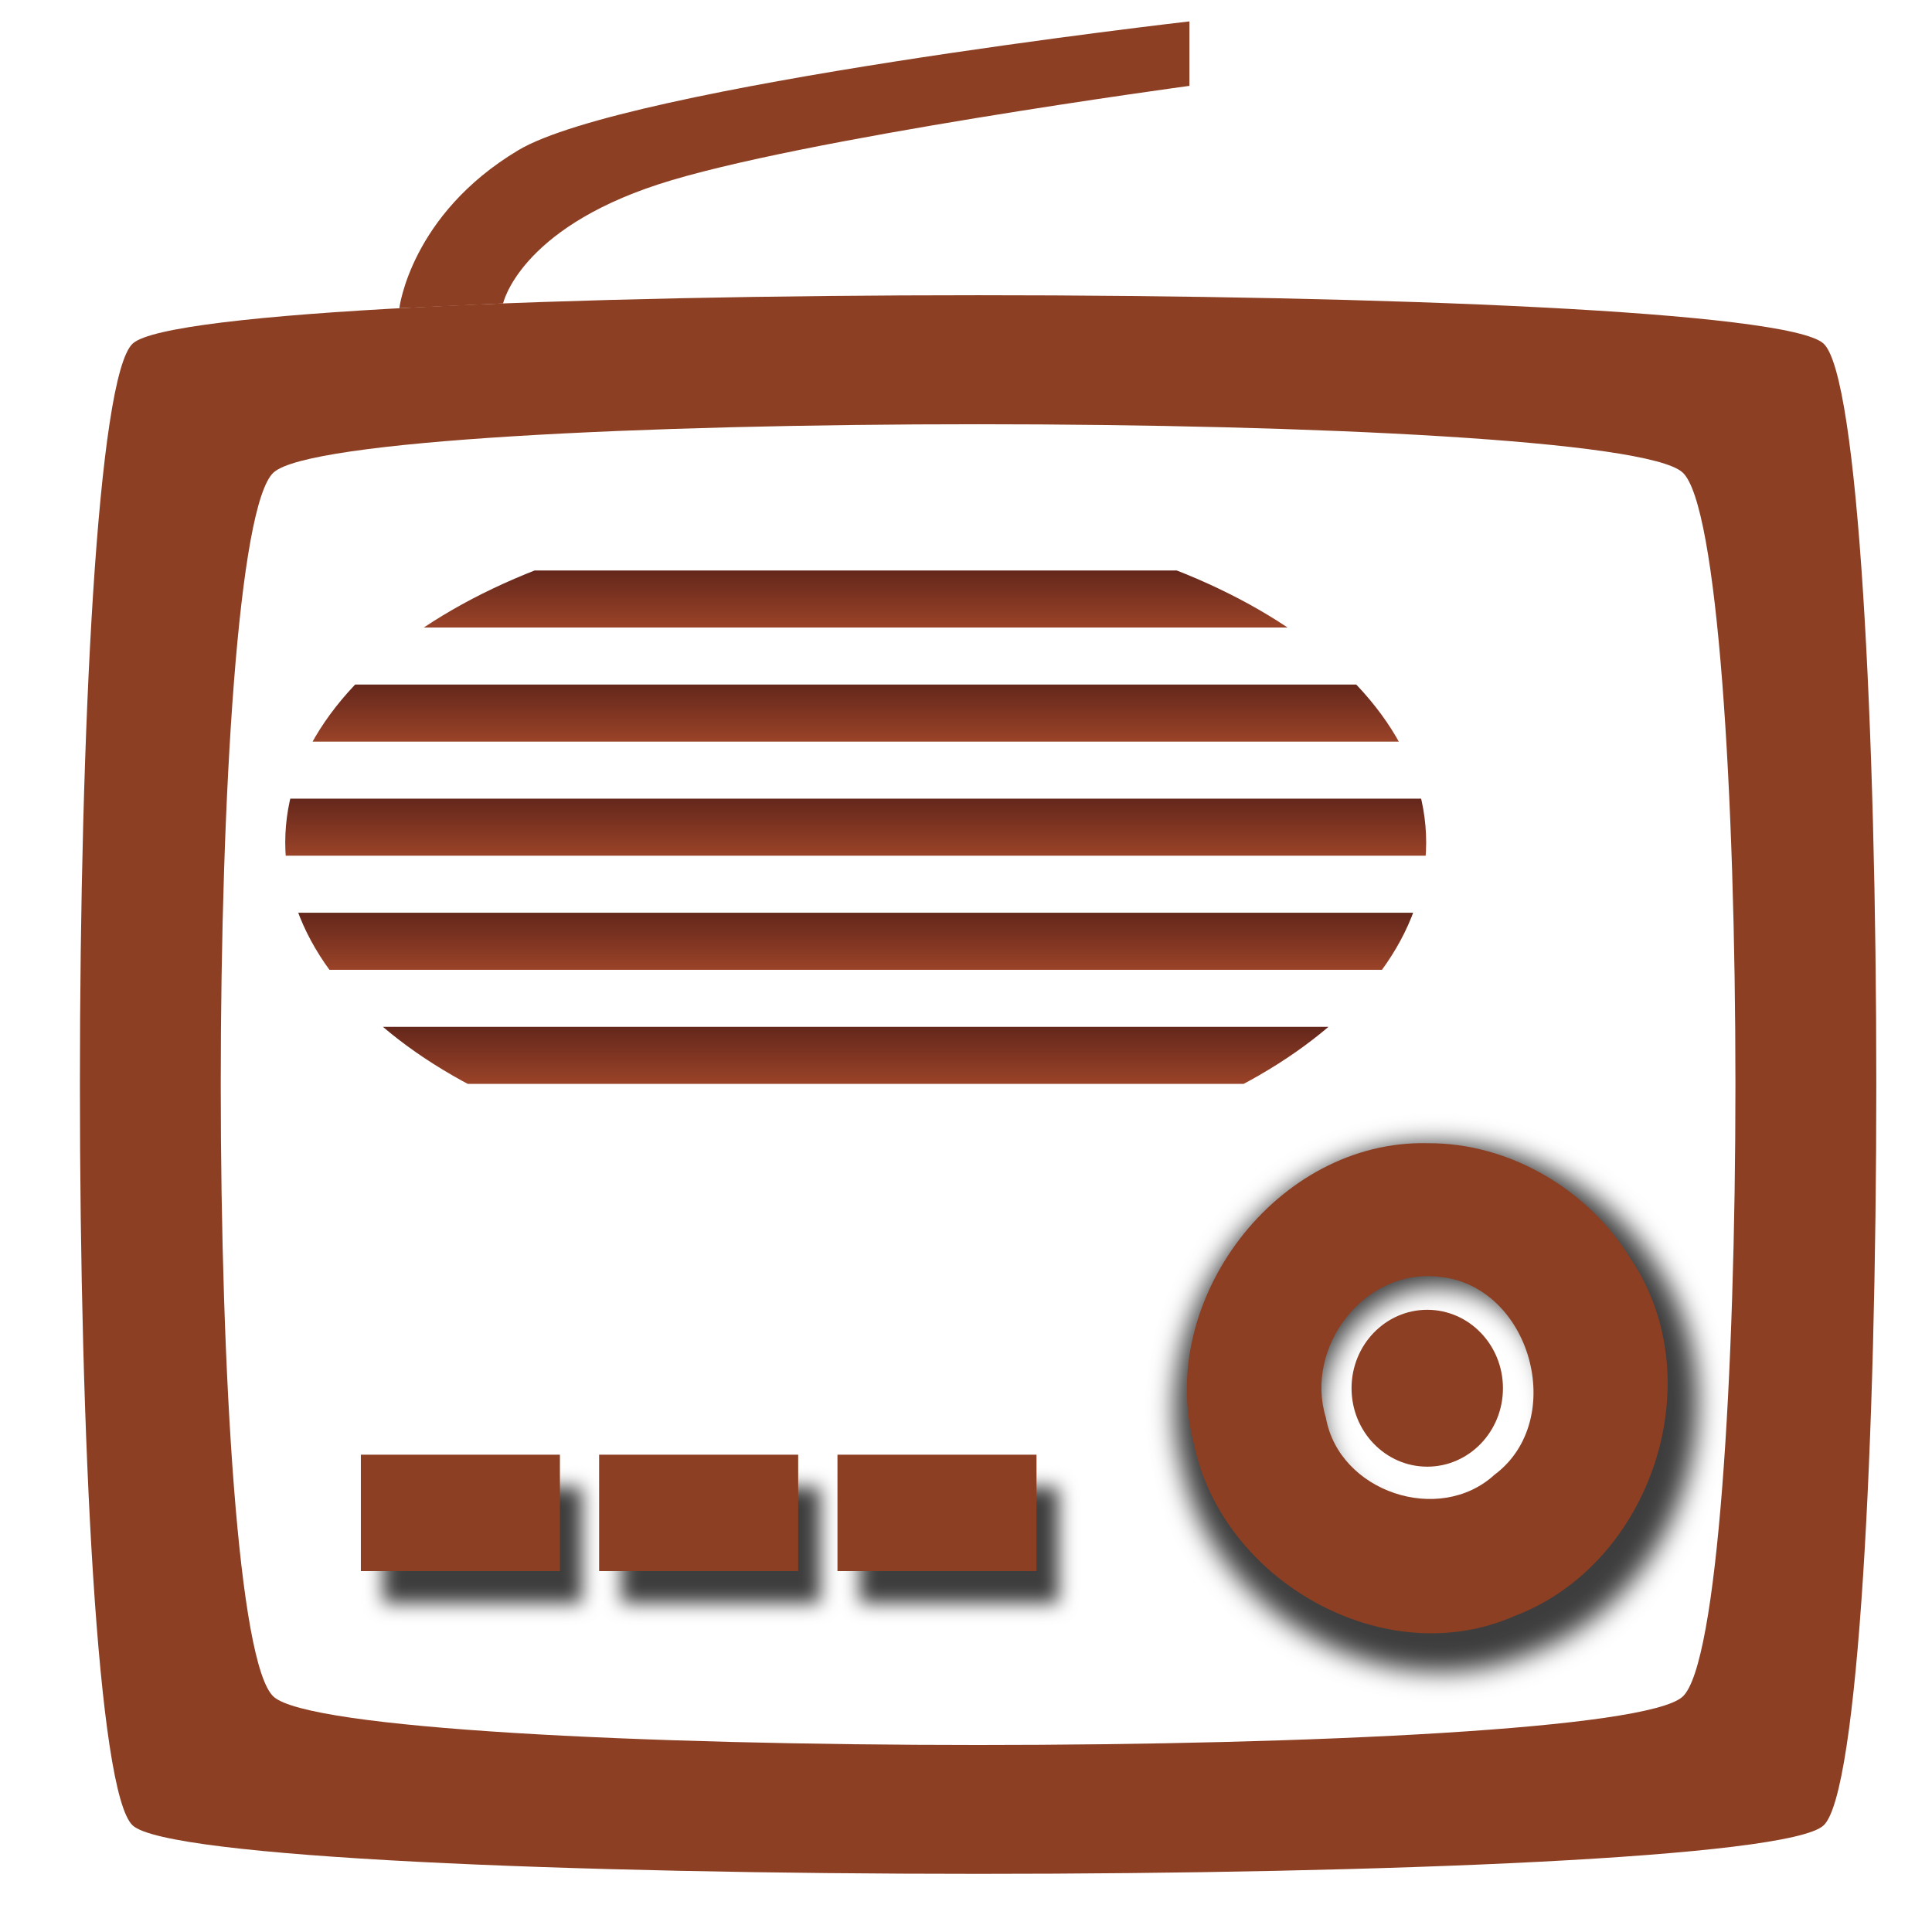
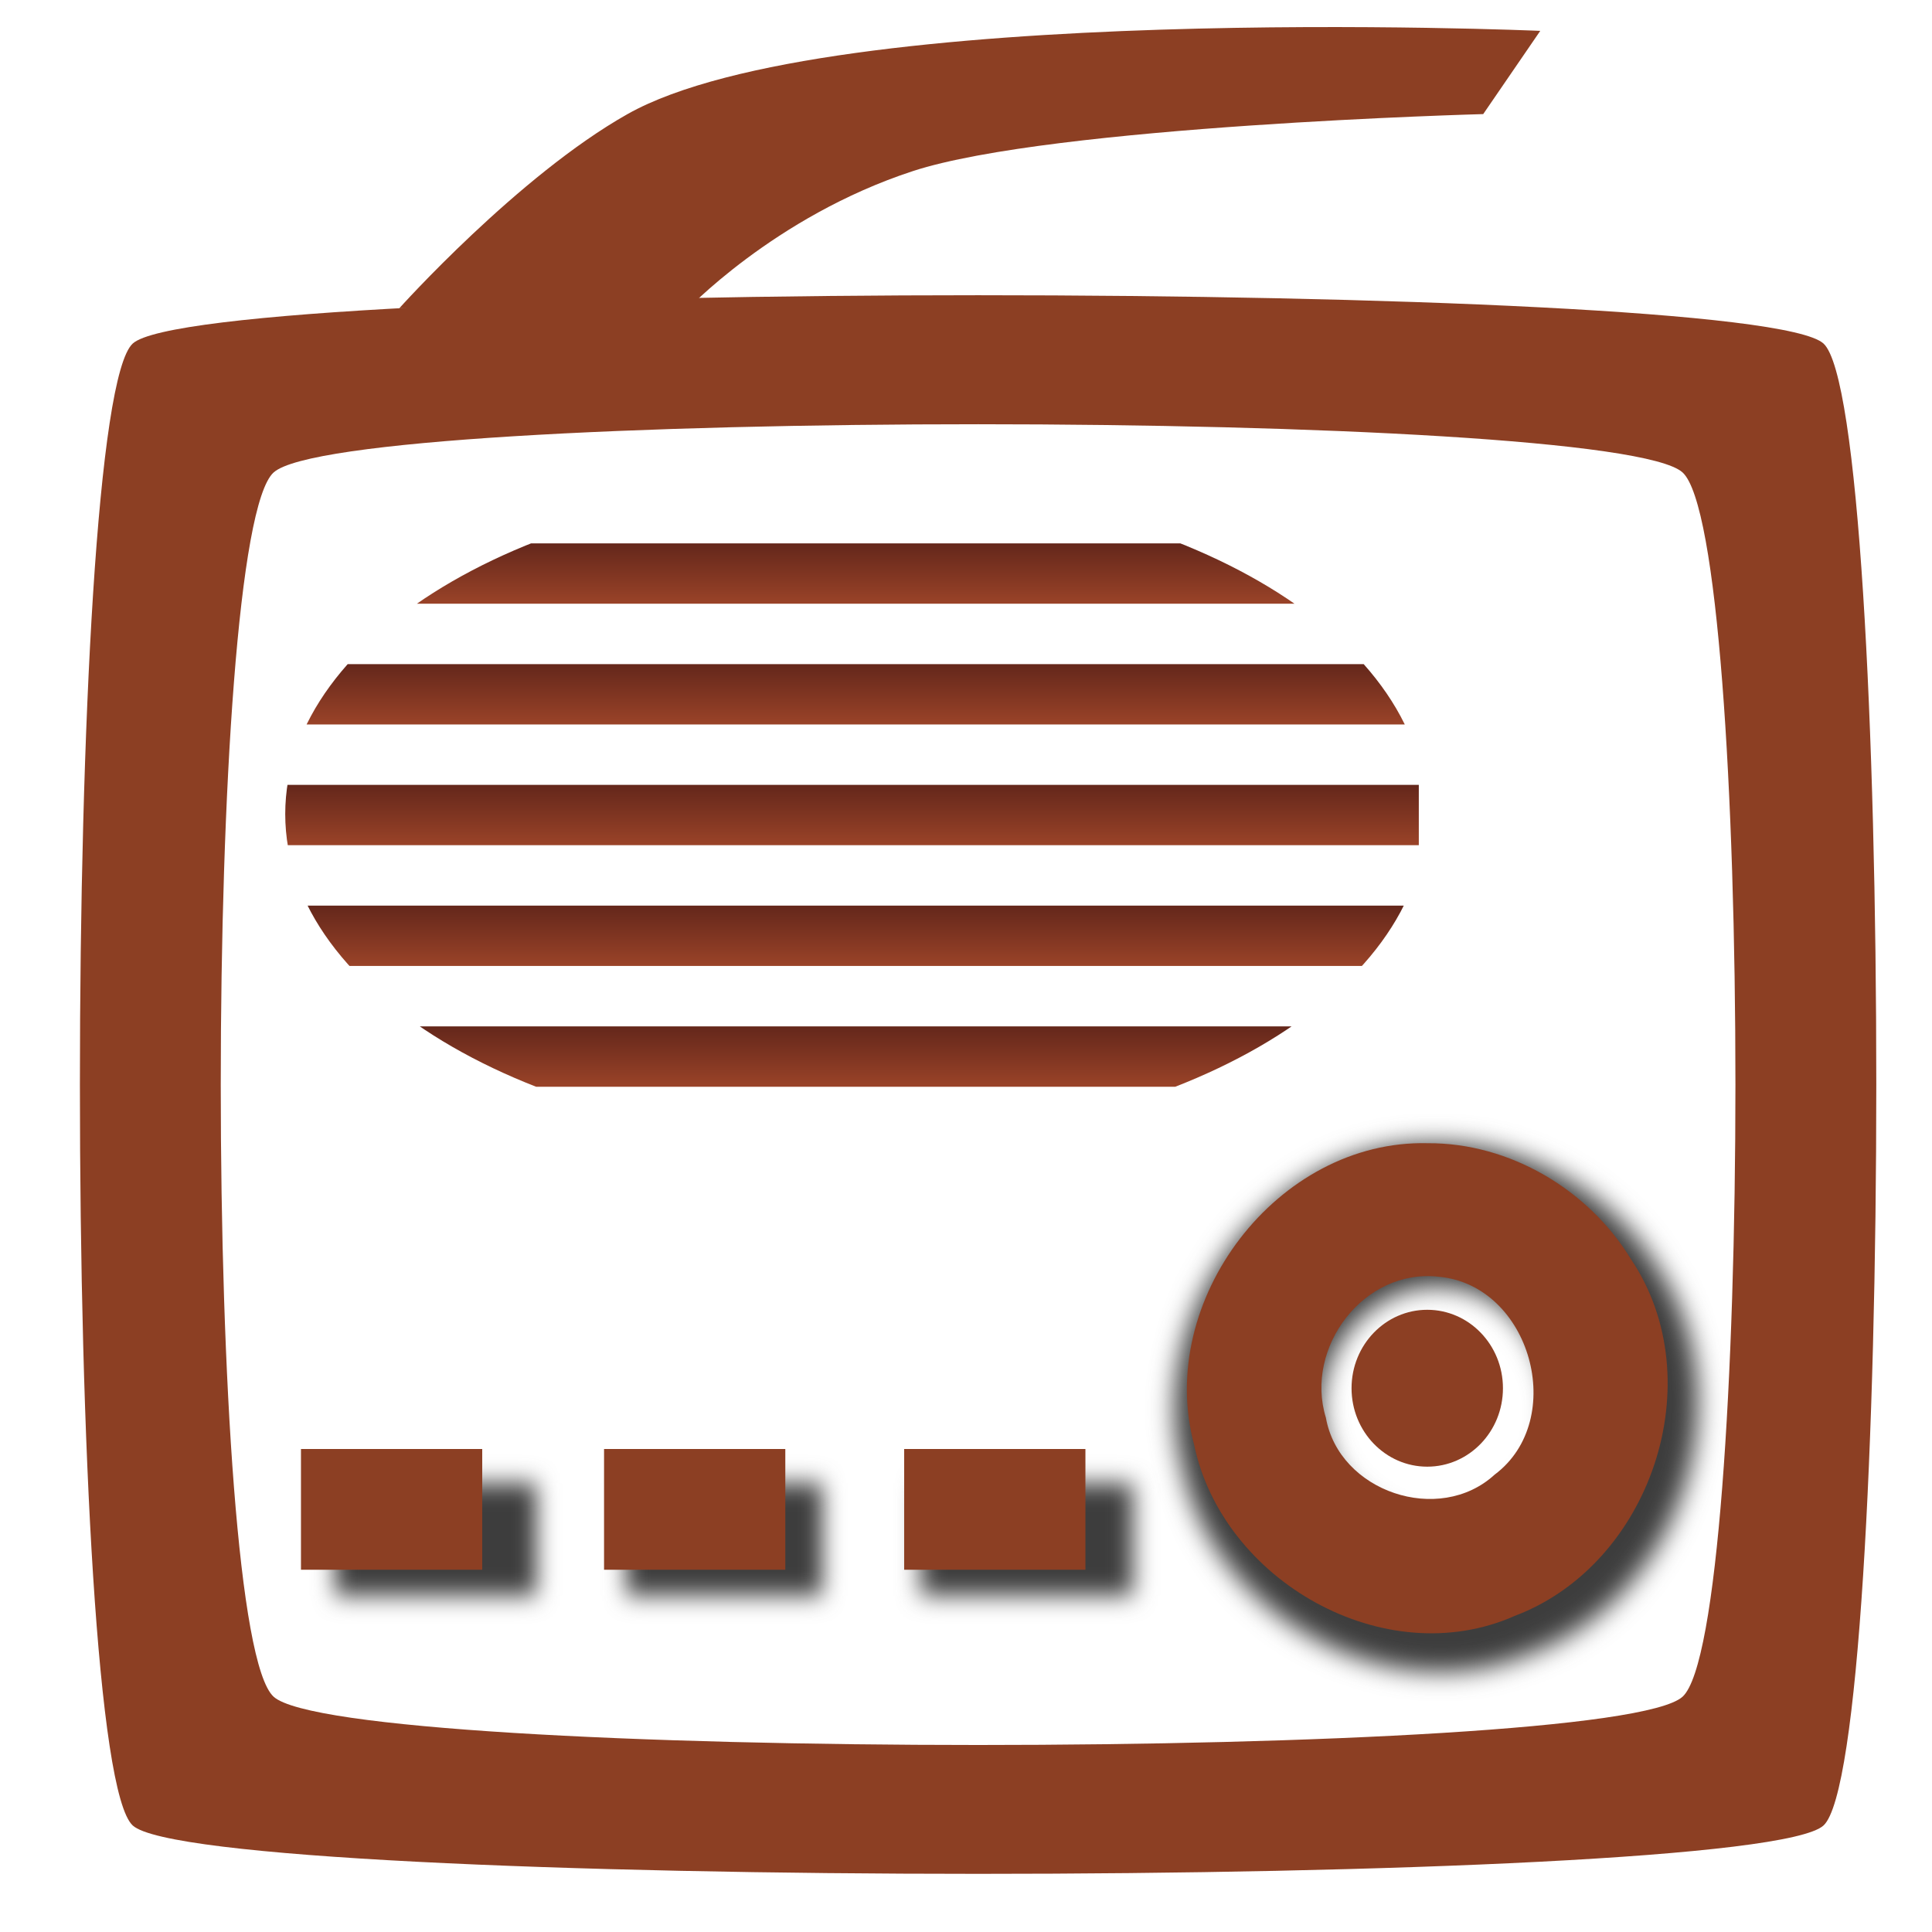
<svg xmlns="http://www.w3.org/2000/svg" xmlns:xlink="http://www.w3.org/1999/xlink" width="128" height="128" viewBox="0 0 33.867 33.867">
  <defs>
    <linearGradient id="a">
      <stop style="stop-color:#64271b;stop-opacity:1" offset="0" />
      <stop style="stop-color:#d05f35;stop-opacity:1" offset="1" />
    </linearGradient>
-     <linearGradient xlink:href="#a" id="e" gradientUnits="userSpaceOnUse" x1="15.875" y1="10" x2="15.875" y2="12" gradientTransform="matrix(1.45938 0 0 1 -8.2 0)" />
-     <linearGradient xlink:href="#a" id="f" gradientUnits="userSpaceOnUse" gradientTransform="matrix(1.45938 0 0 1 -8.2 4)" x1="15.875" y1="10" x2="15.875" y2="12" />
-     <linearGradient xlink:href="#a" id="g" gradientUnits="userSpaceOnUse" gradientTransform="matrix(1.45938 0 0 1 -8.2 2)" x1="15.875" y1="10" x2="15.875" y2="12" />
-     <linearGradient xlink:href="#a" id="h" gradientUnits="userSpaceOnUse" gradientTransform="matrix(1.45938 0 0 1 -8.2 6)" x1="15.875" y1="10" x2="15.875" y2="12" />
-     <linearGradient xlink:href="#a" id="i" gradientUnits="userSpaceOnUse" gradientTransform="matrix(1.45938 0 0 1 -8.2 8)" x1="15.875" y1="10" x2="15.875" y2="12" />
-     <filter style="color-interpolation-filters:sRGB" id="c" x="-.038" y="-.257" width="1.076" height="1.515">
+     <linearGradient xlink:href="#a" id="e" gradientUnits="userSpaceOnUse" x1="15.875" y1="10" x2="15.875" y2="12" gradientTransform="matrix(1.46728 0 0 1.05833 -8.51 -.558)" />
+     <linearGradient xlink:href="#a" id="f" gradientUnits="userSpaceOnUse" gradientTransform="matrix(1.46728 0 0 1.05833 -8.51 3.675)" x1="15.875" y1="10" x2="15.875" y2="12" />
+     <linearGradient xlink:href="#a" id="g" gradientUnits="userSpaceOnUse" gradientTransform="matrix(1.46728 0 0 1.05833 -8.51 1.558)" x1="15.875" y1="10" x2="15.875" y2="12" />
+     <linearGradient xlink:href="#a" id="h" gradientUnits="userSpaceOnUse" gradientTransform="matrix(1.46728 0 0 1.05833 -8.51 5.792)" x1="15.875" y1="10" x2="15.875" y2="12" />
+     <linearGradient xlink:href="#a" id="i" gradientUnits="userSpaceOnUse" gradientTransform="matrix(1.46728 0 0 1.05833 -8.51 7.908)" x1="15.875" y1="10" x2="15.875" y2="12" />
+     <filter style="color-interpolation-filters:sRGB" id="c" x="-.129" y="-.257" width="1.257" height="1.515">
      <feGaussianBlur stdDeviation=".161" />
    </filter>
    <filter style="color-interpolation-filters:sRGB" id="b" x="-.056" y="-.055" width="1.113" height="1.11">
      <feGaussianBlur stdDeviation=".237" />
    </filter>
    <clipPath clipPathUnits="userSpaceOnUse" id="d">
      <ellipse style="fill:#303030;fill-opacity:.838;stroke-width:.66" cx="15" cy="14.77" rx="10" ry="5.77" />
    </clipPath>
  </defs>
  <g style="display:inline">
    <path style="filter:url(#b);fill:#3d3d3d" d="M22 17.594c-3.163-.079-5.71 3.327-4.9 6.347.59 2.863 3.992 4.821 6.722 3.607 2.856-1.08 4.151-4.952 2.441-7.508-.884-1.463-2.54-2.456-4.263-2.446Zm.232 2.812c1.925.177 2.711 3.008 1.17 4.167-1.165 1.072-3.264.362-3.539-1.2-.452-1.473.793-3.146 2.37-2.967z" transform="matrix(.90984 0 0 .89818 5.171 4.234)" />
    <path style="fill:#8c3f23" d="M2.327 6.022c-1.235 1.13-1.235 24.849 0 25.978 1.234 1.13 28.403 1.13 29.638 0 1.234-1.13 1.234-24.848 0-25.978-1.235-1.129-28.404-1.129-29.638 0zm2.47 2.26c1.234-1.13 23.47-1.124 24.698 0 1.235 1.129 1.235 20.33 0 21.46-1.235 1.129-23.464 1.129-24.699 0-1.235-1.13-1.235-20.331 0-21.46z" />
-     <path style="fill:#8c3f23" d="M7 5.403s.196-1.64 2.084-2.769C10.97 1.504 20.85.375 20.85.375v1.13s-6.87.93-9.311 1.727c-2.44.798-2.72 2.087-2.72 2.087ZM25.028 20.04c-2.644-.065-4.773 2.77-4.096 5.284.494 2.382 3.338 4.013 5.62 3.002 2.386-.9 3.47-4.122 2.04-6.25-.74-1.218-2.124-2.044-3.564-2.036zm.195 2.341c1.608.147 2.266 2.504.977 3.469-.973.892-2.728.301-2.958-.999-.378-1.227.663-2.62 1.98-2.47z" />
+     <path style="fill:#8c3f23" d="M7 5.403S9.084 3.08 11 2C14.55 0 27 .541 27 .541L26 2s-7.56.202-10 1c-2.44.798-4 2.472-4 2.472zM25.028 20.04c-2.644-.065-4.773 2.77-4.096 5.284.494 2.382 3.338 4.013 5.62 3.002 2.386-.9 3.47-4.122 2.04-6.25-.74-1.218-2.124-2.044-3.564-2.036zm.195 2.341c1.608.147 2.266 2.504.977 3.469-.973.892-2.728.301-2.958-.999-.378-1.227.663-2.62 1.98-2.47z" />
    <ellipse style="fill:#8c3f23" cx="25.019" cy="24.335" rx="1.327" ry="1.375" />
-     <g style="filter:url(#c);fill:#3d3d3d;display:inline">
-       <path style="fill:#3d3d3d;fill-opacity:1;stroke:none;stroke-width:1.296" d="M8.317 25.54h3v1.5h-3zm3.591 0h3v1.5h-3zm3.592 0h3v1.5h-3z" transform="matrix(1.1631 0 0 1.36028 -2.959 -8.677)" />
-     </g>
    <g style="display:inline">
-       <path style="fill:#8c3f23;fill-opacity:1;stroke:none;stroke-width:1.296" d="M8.024 25h3v1.5h-3zm3.591 0h3v1.5h-3zm3.592 0h3v1.5h-3z" transform="matrix(1.1631 0 0 1.36028 -3.007 -8.507)" />
+       <path style="display:inline;fill:#3d3d3d;fill-opacity:1;stroke:none;stroke-width:1.296;filter:url(#c)" transform="matrix(1.17905 0 0 1.31255 -3.937 -7.523)" d="M8.317 25.54h3v1.5h-3z" />
+       <path style="display:inline;fill:#3d3d3d;fill-opacity:1;stroke:none;stroke-width:1.296;filter:url(#c)" transform="matrix(1.14789 0 0 1.31255 -2.695 -7.523)" d="M11.908 25.54h3v1.5h-3z" />
+       <path style="display:inline;fill:#3d3d3d;fill-opacity:1;stroke:none;stroke-width:1.296;filter:url(#c)" transform="matrix(1.2413 0 0 1.31255 -3.102 -7.523)" d="M15.5 25.54h3v1.5h-3z" />
+       <path style="display:inline;fill:#8c3f23;fill-opacity:1;stroke:none;stroke-width:.217" d="M7.992 24.947h.061v2.067h-.061z" transform="matrix(52.0872 0 0 1.02394 -411.005 -.144)" />
+       <path style="fill:#8c3f23;fill-opacity:1;stroke:none;stroke-width:.217" d="M8.094 24.947h.061v2.067h-.061zm.101 0h.061v2.067h-.061z" transform="matrix(52.0872 0 0 1.02394 -411.005 -.144)" />
    </g>
  </g>
-   <g clip-path="url(#d)">
-     <path style="fill:url(#e)" d="M5 10h20v1H5z" />
-     <path style="fill:url(#f)" d="M5 14h20v1H5z" />
-     <path style="fill:url(#g)" d="M5 12h20v1H5z" />
-     <path style="fill:url(#h)" d="M5 16h20v1H5z" />
-     <path style="fill:url(#i)" d="M5 18h20v1H5z" />
+   <g clip-path="url(#d)" transform="translate(0 -.5)">
+     <path style="fill:url(#e);stroke-width:1.032" d="M4.763 10.025h20.108v1.058H4.763z" />
+     <path style="fill:url(#f);stroke-width:1.032" d="M4.763 14.258h20.108v1.058H4.763z" />
+     <path style="fill:url(#g);stroke-width:1.032" d="M4.763 12.142h20.108V13.2H4.763z" />
+     <path style="fill:url(#h);stroke-width:1.032" d="M4.763 16.375h20.108v1.058H4.763z" />
+     <path style="fill:url(#i);stroke-width:1.032" d="M4.763 18.492h20.108v1.058H4.763z" />
  </g>
</svg>
